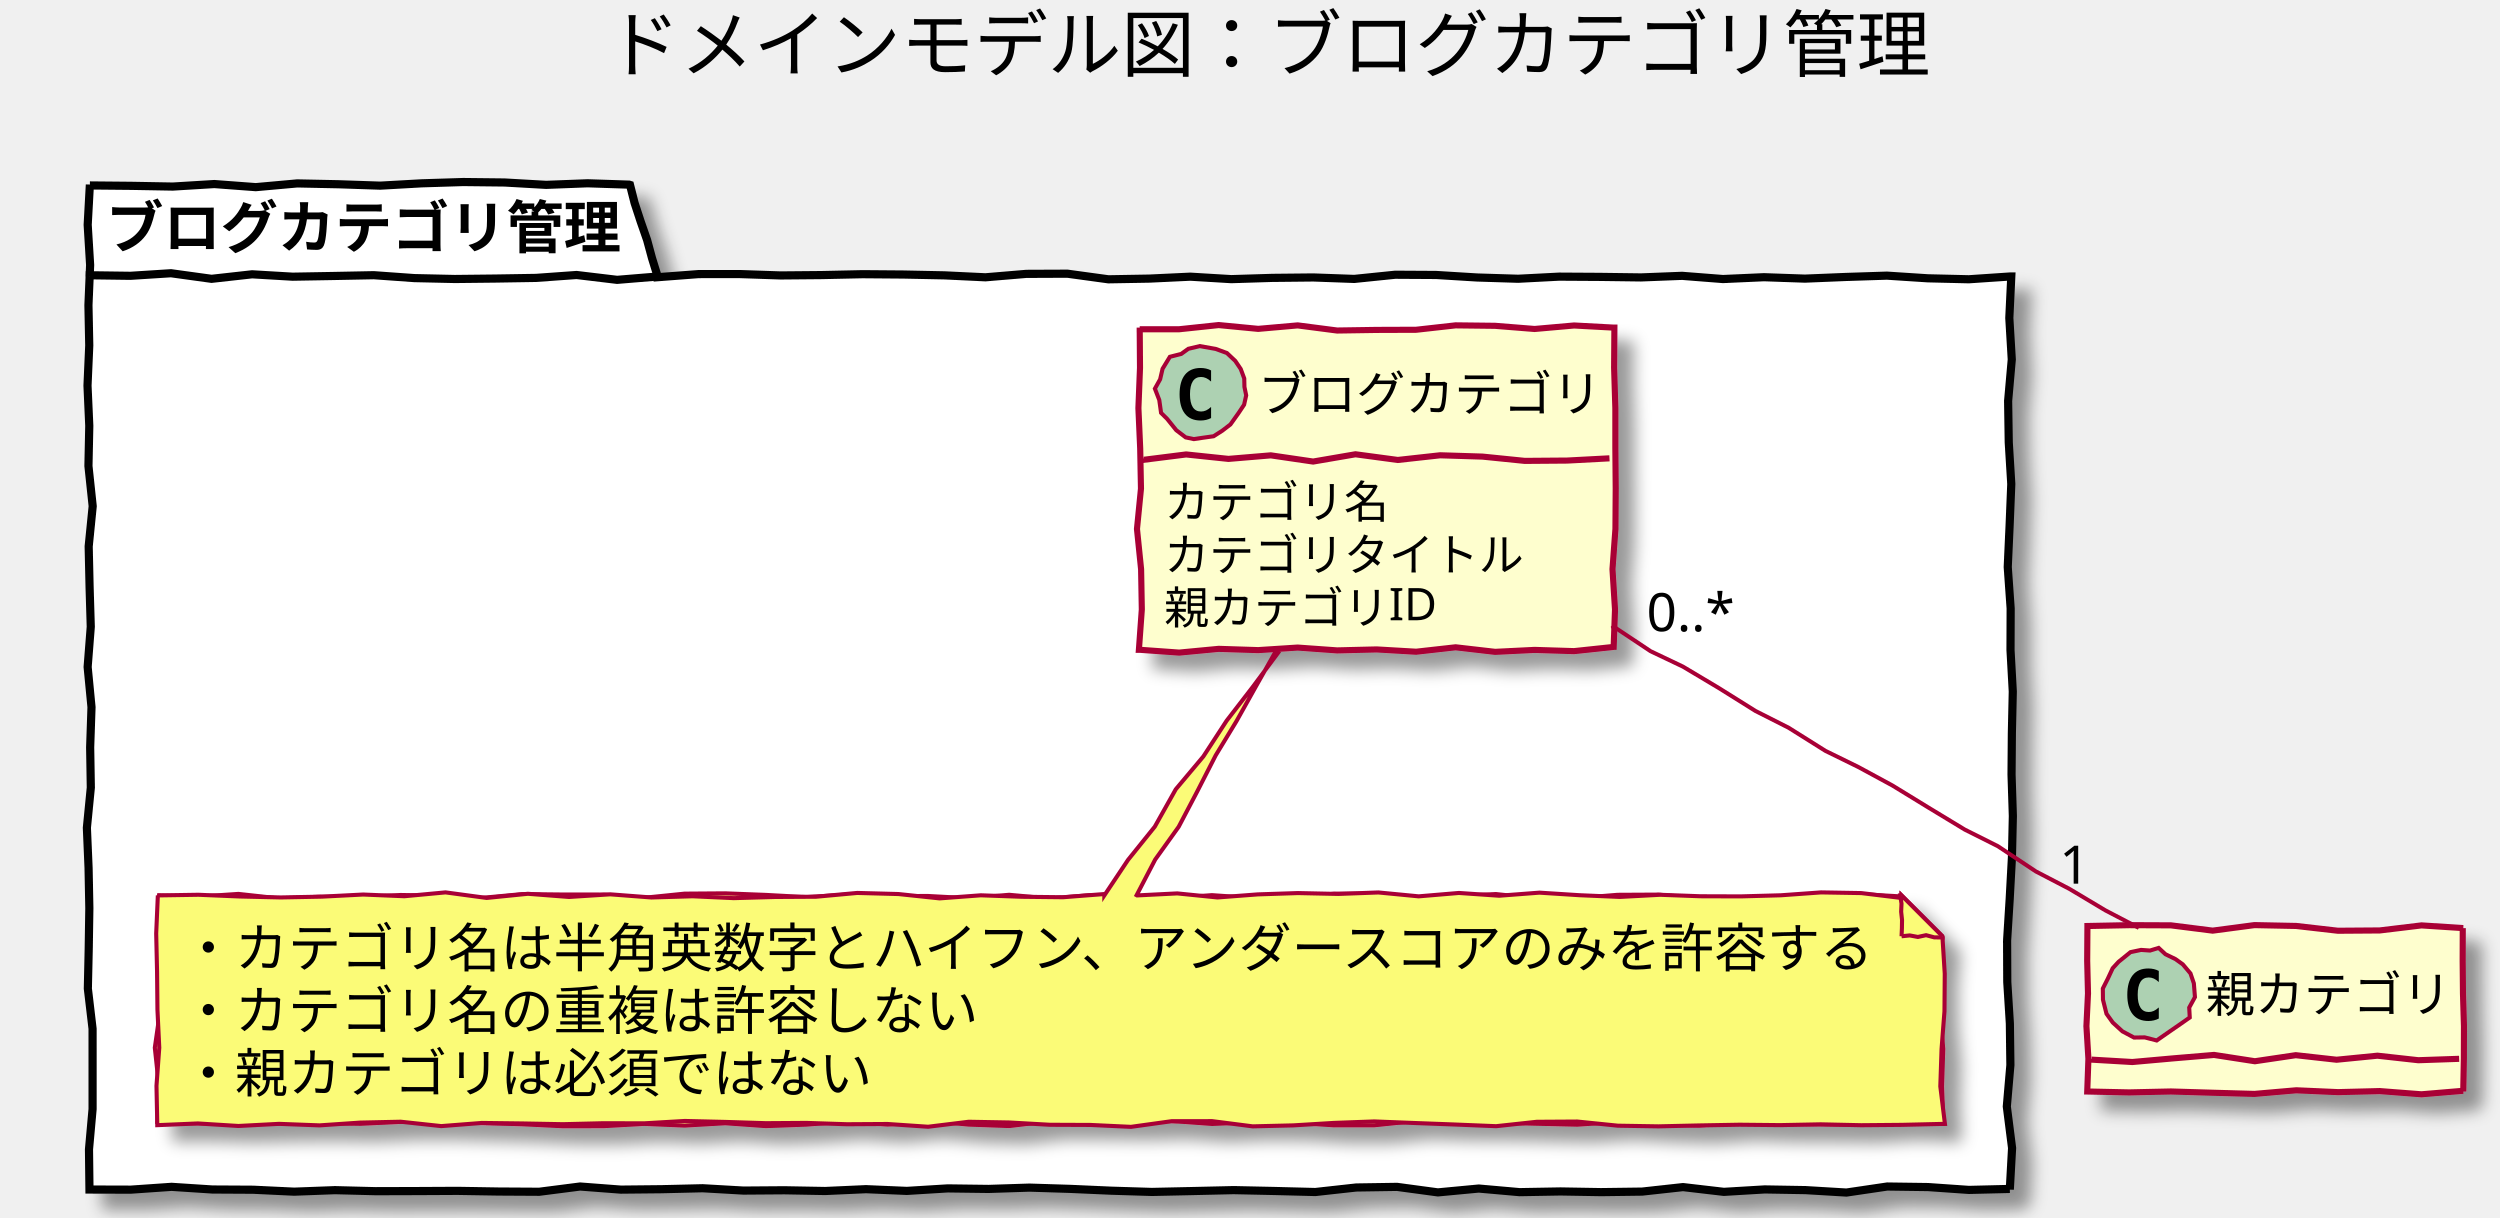
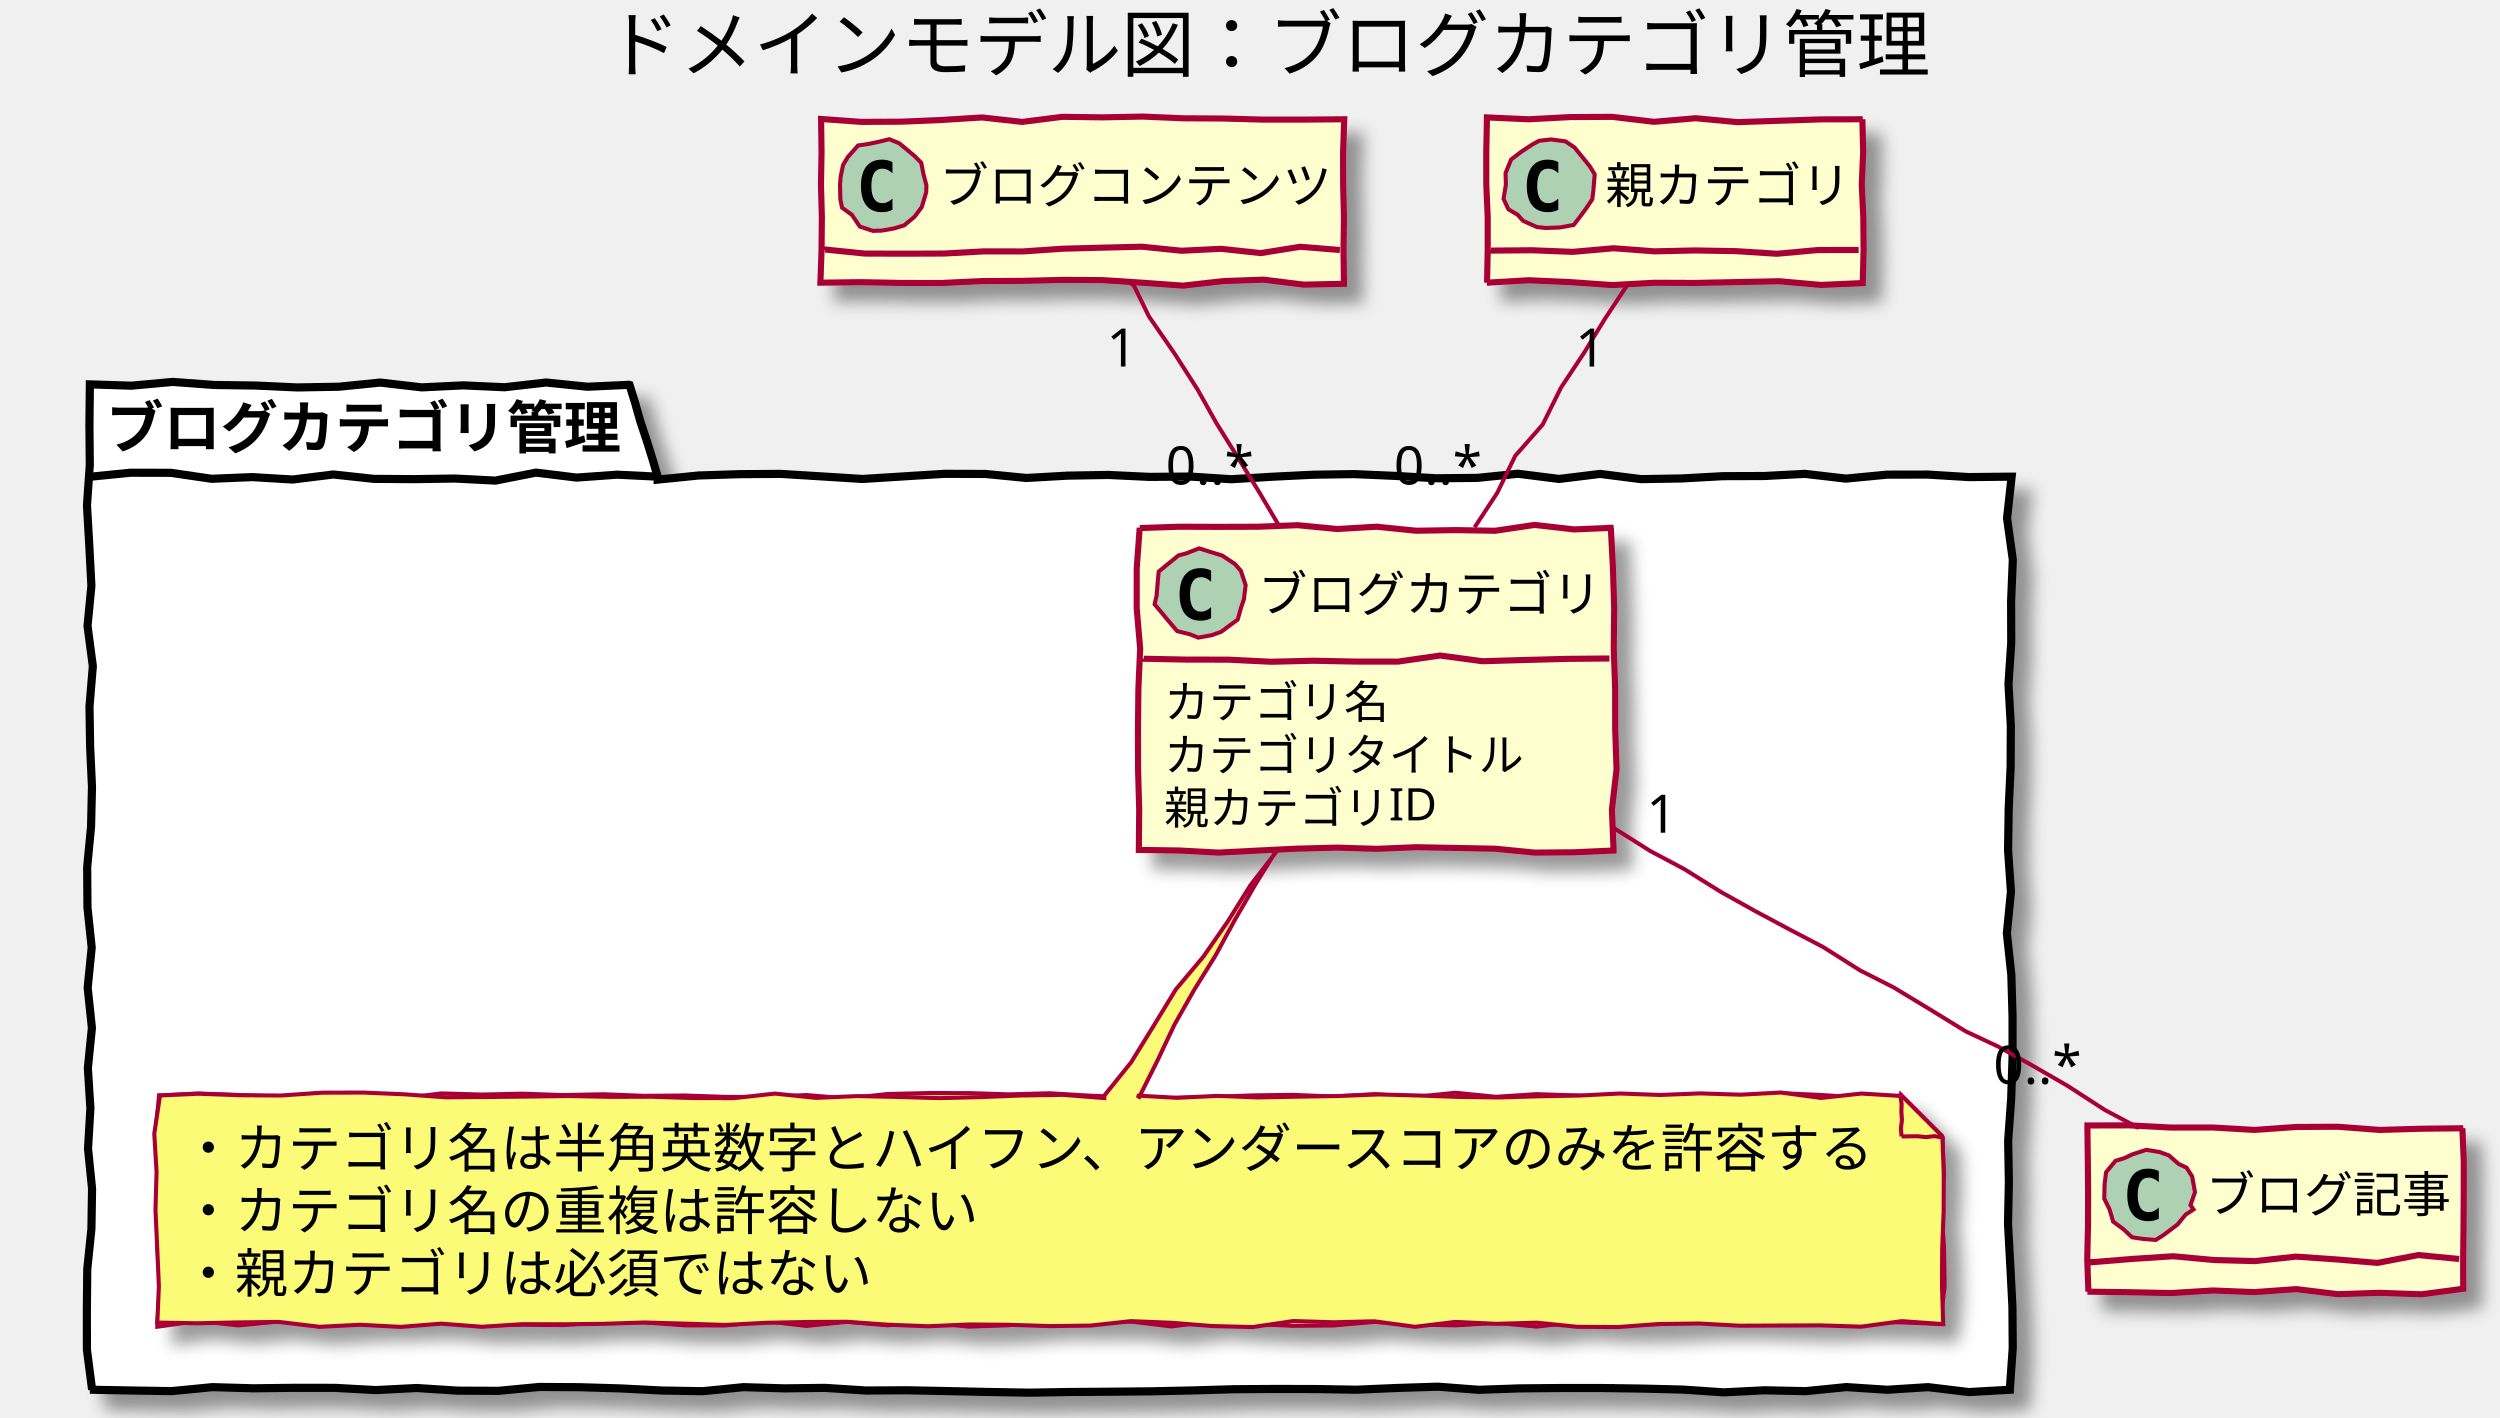
- <svg xmlns="http://www.w3.org/2000/svg" contentScriptType="application/ecmascript" contentStyleType="text/css" height="298px" preserveAspectRatio="none" style="width:612px;height:298px;" version="1.1" viewBox="0 0 612 298" width="612px" zoomAndPan="magnify">
+ <svg xmlns="http://www.w3.org/2000/svg" contentScriptType="application/ecmascript" contentStyleType="text/css" height="347px" preserveAspectRatio="none" style="width:612px;height:347px;" version="1.1" viewBox="0 0 612 347" width="612px" zoomAndPan="magnify">
  <defs>
-     <filter height="300%" id="fe2q1kx" width="300%" x="-1" y="-1">
+     <filter height="300%" id="fa21fqo" width="300%" x="-1" y="-1">
      <feGaussianBlur result="blurOut" stdDeviation="2.0" />
      <feColorMatrix in="blurOut" result="blurOut2" type="matrix" values="0 0 0 0 0 0 0 0 0 0 0 0 0 0 0 0 0 0 .4 0" />
      <feOffset dx="4.0" dy="4.0" in="blurOut2" result="blurOut3" />
      <feBlend in="SourceGraphic" in2="blurOut3" mode="normal" />
    </filter>
  </defs>
  <g>
    <text fill="#000000" font-family="sans-serif" font-size="18" lengthAdjust="spacingAndGlyphs" textLength="324" x="148.5" y="17.402">ドメインモデル図：ブログカテゴリ管理</text>
-     <polygon fill="#FFFFFF" filter="url(#fe2q1kx)" points="22,45.199,22,45.396,32.154,45.492,42.308,45.672,52.462,45.054,62.615,45.814,72.769,44.898,82.923,45.106,93.077,45.448,103.231,44.877,113.385,44.561,123.538,44.674,133.692,45.255,143.846,44.866,154,45.199,154.225,45.269,155.343,49.679,156.825,54.202,158.41,58.758,159.611,63.193,161,67.688,161,67.859,171.03,67.095,181.061,67.09,191.091,67.429,201.121,67.339,211.151,67.122,221.182,67.202,231.212,67.407,241.242,67.884,251.273,67.041,261.303,66.999,271.333,68.375,281.364,68.202,291.394,67.729,301.424,68.333,311.454,68.025,321.485,67.921,331.515,68.281,341.546,67.254,351.576,67.313,361.606,67.93,371.636,68.24,381.667,67.722,391.697,67.782,401.727,67.914,411.758,67.524,421.788,68.309,431.818,67.86,441.849,68.208,451.879,67.798,461.909,67.476,471.939,68.129,481.97,68.365,492,67.688,492.364,67.688,491.881,77.847,492.482,88.007,491.588,98.166,491.744,108.326,492.362,118.486,491.952,128.645,491.495,138.805,492.209,148.964,492.172,159.124,492.73,169.284,492.506,179.443,492.425,189.603,492.747,199.763,492.52,209.922,491.972,220.082,491.339,230.242,491.382,240.401,492.015,250.561,492.144,260.72,491.269,270.88,492.558,281.04,492,291.199,492,291.049,482,291.291,472,290.595,462,290.458,452,291.935,442,291.341,432,291.17,422,291.766,412,290.6,402,291.701,392,291.834,382,291.664,372,291.839,362,290.953,352,291.897,342,290.546,332,290.698,322,291.805,312,291.553,302,291.341,292,291.568,282,291.785,272,291.478,262,291.037,252,290.727,242,291.05,232,290.918,222,291.533,212,291.107,202,291.558,192,291.377,182,291.453,172,290.88,162,291.117,152,291.22,142,290.458,132,291.743,122,291.685,112,291.521,102,291.573,92,291.603,82,291.349,72,291.72,62,291.245,52,291.189,42,290.536,32,291.229,22,291.199,21.901,291.199,21.785,281.359,22.663,271.519,22.663,261.679,22.661,251.839,21.505,241.999,21.721,232.159,21.872,222.319,21.682,212.479,21.269,202.639,22.234,192.799,22.071,182.959,22.401,173.119,21.454,163.279,22.22,153.439,21.929,143.599,21.71,133.759,22.693,123.919,21.65,114.079,21.857,104.239,21.421,94.399,21.85,84.559,21.65,74.719,22.064,64.879,21.465,55.039,22,45.199" style="stroke: #000000; stroke-width: 2.0;" />
-     <path d="M22,67.688 L22,67.385 L31.929,67.519 L41.857,66.887 L51.786,68.257 L61.714,67.149 L71.643,67.734 L81.571,67.563 L91.5,67.368 L101.429,68.078 L111.357,68.298 L121.286,68.189 L131.214,68.03 L141.143,67.318 L151.071,68.507 L161,67.688 " fill="#FFFFFF" style="stroke: #000000; stroke-width: 2.0;" />
-     <text fill="#000000" font-family="sans-serif" font-size="14" font-weight="bold" lengthAdjust="spacingAndGlyphs" textLength="126" x="26" y="60.734">ブログカテゴリ管理</text>
-     <polygon fill="#FEFECE" filter="url(#fe2q1kx)" points="279,80.199,279,80.61,288.667,80.599,298.333,79.575,308,80.508,317.667,79.657,327.333,80.912,337,80.763,346.667,80.728,356.333,79.646,366,79.76,375.667,80.534,385.333,79.679,395,80.199,395.205,80.199,395.136,90.057,395.439,99.915,395.441,109.774,395.527,119.632,395.461,129.49,394.736,139.348,395.356,149.206,395,159.065,395,158.369,385.333,159.397,375.667,159.097,366,159.573,356.333,158.459,346.667,159.542,337,158.98,327.333,159.217,317.667,158.524,308,159.15,298.333,158.84,288.667,159.757,279,159.065,278.801,159.065,279.517,149.206,279.341,139.348,278.33,129.49,279.31,119.632,279.119,109.774,278.682,99.915,279.073,90.057,279,80.199" style="stroke: #A80036; stroke-width: 1.5;" />
-     <polygon fill="#ADD1B2" points="304.555,99.076,303.192,101.122,301.211,103.903,299.204,105.444,297.09,106.793,294.391,107.173,292.258,107.494,290.257,107.071,287.942,105.306,285.732,102.56,284.231,101.072,283.789,97.922,282.717,95.147,283.998,92.858,284.598,90.275,286.388,87.346,289.161,86.642,290.899,85.388,293.702,84.725,297.609,85.417,300.346,86.42,302.392,88.347,303.731,90.329,304.592,92.649,304.638,94.713,305.067,96.785" style="stroke: #A80036; stroke-width: 1.0;" />
-     <path d="M296.473,102.342 Q295.892,102.641 295.253,102.79 Q294.614,102.94 293.908,102.94 Q291.401,102.94 290.082,101.288 Q288.762,99.636 288.762,96.515 Q288.762,93.386 290.082,91.734 Q291.401,90.082 293.908,90.082 Q294.614,90.082 295.261,90.231 Q295.909,90.381 296.473,90.68 L296.473,93.402 Q295.842,92.821 295.249,92.552 Q294.655,92.282 294.024,92.282 Q292.68,92.282 291.995,93.348 Q291.31,94.415 291.31,96.515 Q291.31,98.607 291.995,99.674 Q292.68,100.74 294.024,100.74 Q294.655,100.74 295.249,100.471 Q295.842,100.201 296.473,99.62 Z " />
-     <text fill="#000000" font-family="sans-serif" font-size="12" lengthAdjust="spacingAndGlyphs" textLength="84" x="308" y="100.734">ブログカテゴリ</text>
-     <path d="M280,112.199 L280,112.556 L290.364,111.249 L300.727,112.338 L311.091,111.469 L321.454,112.988 L331.818,111.207 L342.182,112.598 L352.546,111.454 L362.909,111.775 L373.273,112.826 L383.636,112.746 L394,112.199 " fill="#FEFECE" style="stroke: #A80036; stroke-width: 1.5;" />
-     <text fill="#000000" font-family="sans-serif" font-size="11" lengthAdjust="spacingAndGlyphs" textLength="55" x="285" y="126.834">カテゴリ名</text>
-     <text fill="#000000" font-family="sans-serif" font-size="11" lengthAdjust="spacingAndGlyphs" textLength="88" x="285" y="139.789">カテゴリタイトル</text>
-     <text fill="#000000" font-family="sans-serif" font-size="11" lengthAdjust="spacingAndGlyphs" textLength="66" x="285" y="152.744">親カテゴリID</text>
-     <polygon fill="#FBFB77" filter="url(#fe2q1kx)" points="38.5,219.199,38.888,219.199,39.022,228.521,38.565,237.843,39.231,247.165,37.898,256.487,38.898,265.809,38.5,275.131,38.5,274.998,48.432,274.978,58.364,275.289,68.296,275.038,78.227,274.949,88.159,275.108,98.091,274.641,108.023,274.626,117.954,274.928,127.886,275.22,137.818,275.706,147.75,275.685,157.682,275.13,167.614,275.543,177.546,274.971,187.477,275.675,197.409,275.309,207.341,274.566,217.273,275.287,227.204,274.402,237.136,275.3,247.068,275.658,257,274.489,266.932,274.545,276.864,274.685,286.796,274.425,296.727,275.144,306.659,274.729,316.591,274.829,326.523,275.479,336.454,275.47,346.386,274.443,356.318,274.783,366.25,274.839,376.182,275.091,386.114,275.32,396.046,274.668,405.977,275.241,415.909,275.539,425.841,274.831,435.773,275.19,445.704,275.235,455.636,275.38,465.568,274.718,475.5,275.131,475.746,275.131,475.408,265.945,475.709,256.758,474.887,247.572,474.781,238.386,475.5,229.199,475.518,229.217,473.483,227.182,471.438,225.137,469.392,223.091,467.554,221.253,465.5,219.199,465.5,219.447,455.57,218.894,445.639,219.216,435.709,219.857,425.779,219.681,415.849,219.883,405.919,218.999,395.988,219.051,386.058,219.85,376.128,219.929,366.198,218.864,356.267,219.327,346.337,219.727,336.407,218.787,326.477,218.787,316.546,219.937,306.616,219.829,296.686,219.132,286.756,219.846,276.826,219.759,266.895,219.126,256.965,219.948,247.035,219.045,237.105,219.879,227.174,219.337,217.244,219.367,207.314,218.995,197.384,219.61,187.453,219.071,177.523,218.69,167.593,218.764,157.663,219.773,147.733,218.985,137.802,218.976,127.872,218.872,117.942,219.799,108.012,219.26,98.081,219.094,88.151,219.569,78.221,219.522,68.291,219.921,58.361,218.828,48.43,219.495,38.5,219.199" style="stroke: #A80036; stroke-width: 1.0;" />
-     <polygon fill="#FBFB77" points="38.5,219.199,38.639,219.199,38.235,228.521,38.449,237.843,38.542,247.165,38.99,256.487,38.305,265.809,38.5,275.131,38.5,275.441,48.432,275.019,58.364,275.638,68.296,275.119,78.227,275.492,88.159,274.813,98.091,274.596,108.023,275.67,117.954,274.895,127.886,275.02,137.818,275.204,147.75,274.963,157.682,274.992,167.614,274.411,177.546,274.645,187.477,274.954,197.409,274.886,207.341,275.214,217.273,275.151,227.204,275.827,237.136,274.605,247.068,274.783,257,275.343,266.932,275.386,276.864,275.852,286.796,274.47,296.727,274.454,306.659,275.732,316.591,275.492,326.523,274.889,336.454,274.526,346.386,274.915,356.318,275.286,366.25,275.691,376.182,274.615,386.114,274.552,396.046,275.567,405.977,275.731,415.909,275.507,425.841,275.329,435.773,275.431,445.704,275.234,455.636,275.454,465.568,275.364,475.5,275.131,476.119,275.131,474.988,265.945,475.295,256.758,476.006,247.572,476.076,238.386,475.5,229.199,475.499,229.198,473.328,227.027,471.596,225.295,469.428,223.127,467.523,221.222,465.5,219.199,465.5,219.826,455.649,218.627,445.799,218.458,435.948,219.166,426.098,219.436,416.247,219.403,406.397,219.043,396.546,219.567,386.696,219.15,376.845,218.52,366.995,219.274,357.144,218.595,347.294,219.425,337.443,218.474,327.593,218.835,317.742,218.623,307.892,218.946,298.041,219.698,288.19,218.705,278.34,219.199,278.245,219.145,282.789,210.421,288.546,202.387,293.118,193.679,297.599,184.92,302.704,176.515,307.502,167.936,312.34,159.379,312.9,159.772,306.672,168.158,300.283,176.43,294.577,185.183,287.834,193.207,282.698,202.359,276.136,210.51,270.34,219.199,270.34,218.862,260.26,219.643,250.18,219.53,240.1,219.17,230.02,219.925,219.94,218.862,209.86,218.59,199.78,219.519,189.7,219.579,179.62,219.865,169.54,219.407,159.46,219.701,149.38,218.931,139.3,219.576,129.22,218.798,119.14,219.816,109.06,218.455,98.98,219.398,88.9,218.98,78.82,219.498,68.74,219.694,58.66,219.458,48.58,219.039,38.5,219.199" style="stroke: #A80036; stroke-width: 1.0;" />
-     <path d="M465.5,219.199 L465.17,219.199 L465.488,221.199 L465.403,223.199 L465.616,225.199 L465.589,227.199 L465.5,229.199 " fill="#FBFB77" style="stroke: #A80036; stroke-width: 1.0;" />
-     <path d="M475.5,229.199 L475.5,229.494 L473.5,229.462 L471.5,228.933 L469.5,229.367 L467.5,228.992 L465.5,229.199 " fill="#FBFB77" style="stroke: #A80036; stroke-width: 1.0;" />
-     <text fill="#000000" font-family="sans-serif" font-size="13" lengthAdjust="spacingAndGlyphs" textLength="416" x="44.5" y="236.768">・カテゴリ名は半角英数字とハイフン、アンダースコアのみを許容する</text>
-     <text fill="#000000" font-family="sans-serif" font-size="13" lengthAdjust="spacingAndGlyphs" textLength="195" x="44.5" y="252.078">・カテゴリ名の重複は許容しない</text>
-     <text fill="#000000" font-family="sans-serif" font-size="13" lengthAdjust="spacingAndGlyphs" textLength="169" x="44.5" y="267.389">・親カテゴリは必須ではない</text>
-     <polygon fill="#FEFECE" filter="url(#fe2q1kx)" points="511,227.199,511,226.688,521.222,226.48,531.444,226.525,541.667,227.821,551.889,226.465,562.111,226.675,572.333,227.848,582.556,227.773,592.778,226.538,603,227.199,602.883,227.199,602.859,235.199,602.936,243.199,603.179,251.199,603.155,259.199,603,267.199,603,267.026,592.778,267.885,582.556,267.096,572.333,267.355,562.111,266.904,551.889,267.789,541.667,267.501,531.444,267.193,521.222,267.42,511,267.199,510.956,267.199,511.243,259.199,510.755,251.199,511.143,243.199,510.942,235.199,511,227.199" style="stroke: #A80036; stroke-width: 1.5;" />
-     <polygon fill="#ADD1B2" points="535.92,246.653,536.051,249.08,533.839,250.634,531.149,252.489,527.957,254.711,525.016,253.952,522.413,253.993,519.567,252.477,517.21,250.324,515.669,248.172,514.802,244.719,514.771,241.991,515.996,239.573,517.186,237.02,518.615,235.46,521.547,233.084,524.134,232.539,526.325,232.693,528.434,232.049,530.102,233.593,532.551,234.784,534.345,236.068,536.232,238.3,537.055,240.723,537.324,244.092" style="stroke: #A80036; stroke-width: 1.0;" />
-     <path d="M528.473,249.342 Q527.892,249.641 527.253,249.791 Q526.614,249.94 525.908,249.94 Q523.401,249.94 522.082,248.288 Q520.762,246.636 520.762,243.515 Q520.762,240.386 522.082,238.734 Q523.401,237.082 525.908,237.082 Q526.614,237.082 527.261,237.231 Q527.909,237.381 528.473,237.68 L528.473,240.402 Q527.842,239.821 527.249,239.552 Q526.655,239.282 526.024,239.282 Q524.68,239.282 523.995,240.348 Q523.31,241.415 523.31,243.515 Q523.31,245.607 523.995,246.674 Q524.68,247.74 526.024,247.74 Q526.655,247.74 527.249,247.47 Q527.842,247.201 528.473,246.62 Z " />
-     <text fill="#000000" font-family="sans-serif" font-size="12" lengthAdjust="spacingAndGlyphs" textLength="60" x="540" y="247.734">親カテゴリ</text>
-     <path d="M512,259.199 L512,259.396 L522,259.981 L532,259.087 L542,258.248 L552,259.792 L562,258.309 L572,259.423 L582,258.433 L592,259.542 L602,259.199 " fill="#FEFECE" style="stroke: #A80036; stroke-width: 1.5;" />
-     <path d="M395.09,153.839 L394.73,153.209 L404.046,159.409 L411.981,163.188 L420.742,168.415 L429.729,174.039 L437.856,178.155 L446.861,183.81 L454.887,187.748 L463.254,192.285 L472.137,197.727 L480.973,203.084 L489.067,207.143 L498.374,213.328 L506.589,217.597 L515.355,222.834 L523.59,227.139 " fill="none" style="stroke: #A80036; stroke-width: 1.0;" />
-     <text fill="#000000" font-family="sans-serif" font-size="13" lengthAdjust="spacingAndGlyphs" textLength="22" x="403.079" y="154.514">0..*</text>
-     <text fill="#000000" font-family="sans-serif" font-size="13" lengthAdjust="spacingAndGlyphs" textLength="8" x="504.133" y="216.315">1</text>
+     <polygon fill="#FFFFFF" filter="url(#fa21fqo)" points="22,94.199,22,94.095,32.154,94.414,42.308,93.494,52.462,94.244,62.615,94.382,72.769,94.846,82.923,94.672,93.077,93.653,103.231,94.828,113.385,94.339,123.538,94.798,133.692,93.637,143.846,94.675,154,94.199,154.106,94.232,155.505,98.73,156.759,103.182,158.272,107.715,159.682,112.215,161,116.688,161,117.411,171.03,116.397,181.061,116.076,191.091,116.005,201.121,116.624,211.151,117.252,221.182,116.621,231.212,115.991,241.242,116.027,251.273,117.009,261.303,116.438,271.333,116.266,281.364,116.743,291.394,116.661,301.424,117.317,311.454,116.704,321.485,116.211,331.515,116.063,341.546,116.499,351.576,117.08,361.606,116.989,371.636,115.974,381.667,117.248,391.697,116.013,401.727,117.294,411.758,117.122,421.788,116.564,431.818,116.531,441.849,116.003,451.879,117.164,461.909,116.198,471.939,116.177,481.97,116.793,492,116.688,492.447,116.688,491.324,126.847,492.736,137.007,492.319,147.166,492.352,157.326,491.675,167.486,492.249,177.645,492.202,187.805,491.727,197.964,491.575,208.124,492.281,218.284,491.284,228.443,492.37,238.603,492.669,248.763,492.672,258.922,492.331,269.082,491.596,279.241,491.774,289.401,491.558,299.561,492.118,309.72,492.643,319.88,492.714,330.04,492,340.199,492,340.209,482,340.779,472,339.573,462,340.212,452,339.558,442,340.555,432,340.341,422,340.848,412,340.17,402,339.922,392,339.784,382,339.785,372,339.875,362,340.222,352,339.458,342,339.775,332,340.201,322,340.034,312,340.016,302,340.082,292,340.377,282,340.591,272,340.691,262,340.754,252,340.925,242,340.752,232,340.539,222,340.336,212,340.397,202,339.751,192,339.87,182,339.574,172,340.568,162,340.396,152,339.887,142,339.589,132,339.527,122,340.478,112,340.429,102,339.782,92,340.288,82,339.748,72,339.737,62,339.856,52,339.57,42,340.546,32,340.391,22,340.199,22.552,340.199,21.276,330.359,21.264,320.519,21.366,310.679,22.38,300.839,22.537,290.999,21.547,281.159,22.131,271.319,21.509,261.479,22.499,251.639,21.464,241.799,22.448,231.959,21.41,222.119,21.341,212.279,22.287,202.439,22.519,192.599,22.063,182.759,21.909,172.919,22.727,163.079,21.428,153.239,22.374,143.399,21.862,133.559,21.289,123.719,21.98,113.879,21.893,104.039,22,94.199" style="stroke: #000000; stroke-width: 2.0;" />
+     <path d="M22,116.688 L22,116.716 L31.929,115.723 L41.857,115.747 L51.786,117.208 L61.714,116.795 L71.643,117.388 L81.571,116.153 L91.5,117.226 L101.429,117.293 L111.357,117.145 L121.286,117.65 L131.214,115.693 L141.143,116.914 L151.071,116.201 L161,116.688 " fill="#FFFFFF" style="stroke: #000000; stroke-width: 2.0;" />
+     <text fill="#000000" font-family="sans-serif" font-size="14" font-weight="bold" lengthAdjust="spacingAndGlyphs" textLength="126" x="26" y="109.734">ブログカテゴリ管理</text>
+     <polygon fill="#FEFECE" filter="url(#fa21fqo)" points="279,129.199,279,129.269,288.667,128.942,298.333,128.975,308,128.945,317.667,128.565,327.333,129.504,337,128.939,346.667,129.922,356.333,129.768,366,129.935,375.667,128.5,385.333,129.602,395,129.199,394.331,129.199,394.845,139.057,395.155,148.916,395.043,158.774,395.394,168.632,395.4,178.49,395.732,188.348,394.598,198.206,395,208.065,395,208.206,385.333,208.639,375.667,208.717,366,207.764,356.333,207.576,346.667,207.396,337,207.797,327.333,207.5,317.667,207.742,308,208.215,298.333,208.721,288.667,208.199,279,208.065,278.786,208.065,278.875,198.206,278.6,188.348,278.573,178.49,278.677,168.632,279.11,158.774,278.262,148.916,278.272,139.057,279,129.199" style="stroke: #A80036; stroke-width: 1.5;" />
+     <polygon fill="#ADD1B2" points="303.819,148.717,302.985,151.679,300.671,153.379,298.95,154.666,296.625,155.497,293.332,156.088,291.268,155.266,288.174,154.5,286.103,152.074,284.236,149.827,282.649,147.926,283.137,145.796,283.447,142.034,283.65,139.925,285.742,138.2,288.524,135.947,290.354,135.479,293.553,134.237,296.022,135.026,299.199,136.002,302.312,138.078,303.758,139.722,304.929,143.22,304.521,146.672" style="stroke: #A80036; stroke-width: 1.0;" />
+     <path d="M296.473,151.342 Q295.892,151.641 295.253,151.791 Q294.614,151.94 293.908,151.94 Q291.401,151.94 290.082,150.288 Q288.762,148.636 288.762,145.515 Q288.762,142.386 290.082,140.734 Q291.401,139.082 293.908,139.082 Q294.614,139.082 295.261,139.231 Q295.909,139.381 296.473,139.68 L296.473,142.402 Q295.842,141.821 295.249,141.552 Q294.655,141.282 294.024,141.282 Q292.68,141.282 291.995,142.348 Q291.31,143.415 291.31,145.515 Q291.31,147.607 291.995,148.674 Q292.68,149.74 294.024,149.74 Q294.655,149.74 295.249,149.47 Q295.842,149.201 296.473,148.62 Z " />
+     <text fill="#000000" font-family="sans-serif" font-size="12" lengthAdjust="spacingAndGlyphs" textLength="84" x="308" y="149.734">ブログカテゴリ</text>
+     <path d="M280,161.199 L280,161.26 L290.364,161.467 L300.727,161.486 L311.091,161.996 L321.454,161.751 L331.818,161.951 L342.182,161.969 L352.546,160.475 L362.909,161.87 L373.273,161.564 L383.636,161.289 L394,161.199 " fill="#FEFECE" style="stroke: #A80036; stroke-width: 1.5;" />
+     <text fill="#000000" font-family="sans-serif" font-size="11" lengthAdjust="spacingAndGlyphs" textLength="55" x="285" y="175.834">カテゴリ名</text>
+     <text fill="#000000" font-family="sans-serif" font-size="11" lengthAdjust="spacingAndGlyphs" textLength="88" x="285" y="188.789">カテゴリタイトル</text>
+     <text fill="#000000" font-family="sans-serif" font-size="11" lengthAdjust="spacingAndGlyphs" textLength="66" x="285" y="201.744">親カテゴリID</text>
+     <polygon fill="#FBFB77" filter="url(#fa21fqo)" points="38.5,268.199,38.938,268.199,38.058,277.521,38.621,286.843,38.338,296.165,38.524,305.487,39.14,314.809,38.5,324.131,38.5,324.783,48.432,323.388,58.364,324.471,68.296,323.499,78.227,324.706,88.159,323.945,98.091,323.759,108.023,323.423,117.954,324.464,127.886,324.303,137.818,324.394,147.75,323.678,157.682,323.724,167.614,324.455,177.546,324.481,187.477,323.441,197.409,324.593,207.341,323.591,217.273,324.445,227.204,323.757,237.136,324.766,247.068,324.417,257,323.573,266.932,323.621,276.864,323.526,286.796,324.718,296.727,323.472,306.659,324.132,316.591,324.565,326.523,324.483,336.454,323.601,346.386,324.268,356.318,324.455,366.25,323.858,376.182,324.752,386.114,323.668,396.046,324.32,405.977,324.166,415.909,323.624,425.841,323.434,435.773,323.776,445.704,324.05,455.636,323.578,465.568,323.727,475.5,324.131,474.929,324.131,476.047,314.945,475.92,305.758,475.332,296.572,475.847,287.385,475.5,278.199,475.514,278.213,473.635,276.334,471.483,274.182,469.536,272.236,467.553,270.252,465.5,268.199,465.5,268.508,455.57,268.7,445.639,268.044,435.709,267.589,425.779,268.769,415.849,268.219,405.919,268.697,395.988,268.74,386.058,268.175,376.128,267.849,366.198,268.501,356.267,267.503,346.337,268.539,336.407,267.853,326.477,268.446,316.546,268.019,306.616,268.15,296.686,268.529,286.756,268.789,276.826,268.606,266.895,268.229,256.965,267.631,247.035,267.9,237.105,267.589,227.174,267.58,217.244,267.818,207.314,268.905,197.384,268.065,187.453,268.57,177.523,268.515,167.593,268.182,157.663,268.262,147.733,267.873,137.802,268.078,127.872,267.729,117.942,267.949,108.012,267.67,98.081,268.906,88.151,268.721,78.221,267.612,68.291,268.447,58.361,268.051,48.43,267.693,38.5,268.199" style="stroke: #A80036; stroke-width: 1.0;" />
+     <polygon fill="#FBFB77" points="38.5,268.199,39.163,268.199,37.769,277.521,38.322,286.843,38.059,296.165,38.487,305.487,38.892,314.809,38.5,324.131,38.5,323.766,48.432,323.935,58.364,323.725,68.296,323.606,78.227,324.8,88.159,324.302,98.091,324.823,108.023,324.028,117.954,324.795,127.886,324.157,137.818,324.183,147.75,324.072,157.682,323.744,167.614,324.024,177.546,324.348,187.477,323.823,197.409,323.626,207.341,323.567,217.273,324.283,227.204,324.669,237.136,324.229,247.068,324.309,257,324.627,266.932,324.507,276.864,323.413,286.796,323.818,296.727,324.613,306.659,324.86,316.591,323.39,326.523,323.695,336.454,323.453,346.386,324.8,356.318,323.599,366.25,324.079,376.182,323.789,386.114,324.804,396.046,324.87,405.977,324.122,415.909,323.994,425.841,324.533,435.773,324.49,445.704,324.451,455.636,324.766,465.568,323.42,475.5,324.131,475.697,324.131,475.405,314.945,475.445,305.758,475.808,296.572,475.828,287.385,475.5,278.199,475.601,278.3,473.373,276.073,471.353,274.052,469.635,272.335,467.468,270.167,465.5,268.199,465.5,268.299,455.649,267.702,445.799,268.774,435.948,267.451,426.098,267.979,416.247,267.661,406.397,268.049,396.546,267.687,386.696,268.187,376.845,268.369,366.995,268.658,357.144,268.524,347.294,268.181,337.443,267.918,327.593,268.305,317.742,268.464,307.892,268.652,298.041,268.269,288.19,268.746,278.34,268.199,278.904,268.519,283.305,259.715,287.523,250.806,292.373,242.256,297.567,233.902,302.255,225.26,307.176,216.75,312.34,208.379,312.47,208.471,306.078,216.741,300.536,225.608,294.582,234.186,287.842,242.213,282.392,251.145,276.905,260.05,270.34,268.199,270.34,268.81,260.26,268.02,250.18,268.17,240.1,268.572,230.02,268.823,219.94,268.534,209.86,268.323,199.78,268.761,189.7,267.709,179.62,268.826,169.54,268.808,159.46,268.474,149.38,268.51,139.3,268.305,129.22,268.441,119.14,268.549,109.06,268.621,98.98,267.884,88.9,267.457,78.82,267.488,68.74,268.183,58.66,268.11,48.58,267.749,38.5,268.199" style="stroke: #A80036; stroke-width: 1.0;" />
+     <path d="M465.5,268.199 L465.21,268.199 L465.511,270.199 L465.458,272.199 L465.594,274.199 L465.345,276.199 L465.5,278.199 " fill="#FBFB77" style="stroke: #A80036; stroke-width: 1.0;" />
+     <path d="M475.5,278.199 L475.5,278.429 L473.5,278.127 L471.5,278.364 L469.5,278.157 L467.5,278.174 L465.5,278.199 " fill="#FBFB77" style="stroke: #A80036; stroke-width: 1.0;" />
+     <text fill="#000000" font-family="sans-serif" font-size="13" lengthAdjust="spacingAndGlyphs" textLength="416" x="44.5" y="285.768">・カテゴリ名は半角英数字とハイフン、アンダースコアのみを許容する</text>
+     <text fill="#000000" font-family="sans-serif" font-size="13" lengthAdjust="spacingAndGlyphs" textLength="195" x="44.5" y="301.078">・カテゴリ名の重複は許容しない</text>
+     <text fill="#000000" font-family="sans-serif" font-size="13" lengthAdjust="spacingAndGlyphs" textLength="169" x="44.5" y="316.389">・親カテゴリは必須ではない</text>
+     <polygon fill="#FEFECE" filter="url(#fa21fqo)" points="364,29.199,364,28.746,374.222,29.198,384.444,28.66,394.667,28.602,404.889,29.821,415.111,28.945,425.333,29.901,435.556,29.561,445.778,29.222,456,29.199,455.905,29.199,456.103,37.199,455.76,45.199,456.14,53.199,456.211,61.199,456,69.199,456,69.293,445.778,69.753,435.556,68.845,425.333,69.051,415.111,69.262,404.889,69.22,394.667,69.788,384.444,69.061,374.222,68.606,364,69.199,364.026,69.199,364.19,61.199,364.191,53.199,363.846,45.199,363.838,37.199,364,29.199" style="stroke: #A80036; stroke-width: 1.5;" />
+     <polygon fill="#ADD1B2" points="389.796,48.763,388.286,51.028,386.825,53.009,385.235,55.064,381.895,55.681,378.376,55.817,376.205,55.573,372.839,54.053,371.525,52.576,369.255,51.236,368.072,48.685,368.647,45.151,368.557,42.383,369.928,39.037,372.368,37.176,375.07,35.393,376.788,34.459,379.671,34.136,383.227,34.599,385.44,36.099,387.808,39.007,389.183,40.717,390.382,42.667,390.065,46.538" style="stroke: #A80036; stroke-width: 1.0;" />
+     <path d="M381.473,51.342 Q380.892,51.641 380.253,51.791 Q379.614,51.94 378.908,51.94 Q376.401,51.94 375.082,50.288 Q373.762,48.636 373.762,45.515 Q373.762,42.386 375.082,40.734 Q376.401,39.082 378.908,39.082 Q379.614,39.082 380.261,39.231 Q380.909,39.381 381.473,39.68 L381.473,42.402 Q380.842,41.821 380.249,41.551 Q379.655,41.282 379.024,41.282 Q377.68,41.282 376.995,42.348 Q376.31,43.415 376.31,45.515 Q376.31,47.607 376.995,48.674 Q377.68,49.74 379.024,49.74 Q379.655,49.74 380.249,49.471 Q380.842,49.201 381.473,48.62 Z " />
+     <text fill="#000000" font-family="sans-serif" font-size="12" lengthAdjust="spacingAndGlyphs" textLength="60" x="393" y="49.734">親カテゴリ</text>
+     <path d="M365,61.199 L365,61.349 L375,61.264 L385,61.657 L395,60.772 L405,61.526 L415,61.31 L425,61.48 L435,62.12 L445,61.211 L455,61.199 " fill="#FEFECE" style="stroke: #A80036; stroke-width: 1.5;" />
+     <polygon fill="#FEFECE" filter="url(#fa21fqo)" points="201,29.199,201,29.125,210.846,29.837,220.692,29.788,230.538,29.366,240.385,28.754,250.231,29.842,260.077,28.599,269.923,28.727,279.769,28.539,289.615,28.957,299.462,29.014,309.308,29.285,319.154,29.279,329,29.199,329.071,29.199,328.79,37.199,328.804,45.199,329.002,53.199,328.891,61.199,329,69.199,329,69.477,319.154,69.677,309.308,68.459,299.462,68.807,289.615,69.927,279.769,69.216,269.923,68.574,260.077,68.52,250.231,68.757,240.385,68.803,230.538,69.274,220.692,69.267,210.846,69.072,201,69.199,200.834,69.199,201.117,61.199,201.195,53.199,200.971,45.199,201.114,37.199,201,29.199" style="stroke: #A80036; stroke-width: 1.5;" />
+     <polygon fill="#ADD1B2" points="226.724,47.112,225.635,50.715,223.908,53.028,221.36,55.158,218.819,55.931,215.796,56.462,213.678,56.515,210.491,55.467,208.55,52.596,206.143,50.849,205.723,48.858,205.637,45.213,205.784,43.318,206.383,40.398,207.521,38.469,210.047,35.623,212.858,35.192,215.502,34.616,217.691,34.079,220.13,35.075,221.693,36.356,223.876,38.186,225.516,39.846,226.074,42.673,226.786,45.363" style="stroke: #A80036; stroke-width: 1.0;" />
+     <path d="M218.473,51.342 Q217.892,51.641 217.253,51.791 Q216.614,51.94 215.908,51.94 Q213.401,51.94 212.082,50.288 Q210.762,48.636 210.762,45.515 Q210.762,42.386 212.082,40.734 Q213.401,39.082 215.908,39.082 Q216.614,39.082 217.261,39.231 Q217.909,39.381 218.473,39.68 L218.473,42.402 Q217.842,41.821 217.249,41.551 Q216.655,41.282 216.024,41.282 Q214.68,41.282 213.995,42.348 Q213.31,43.415 213.31,45.515 Q213.31,47.607 213.995,48.674 Q214.68,49.74 216.024,49.74 Q216.655,49.74 217.249,49.471 Q217.842,49.201 218.473,48.62 Z " />
+     <text fill="#000000" font-family="sans-serif" font-size="12" lengthAdjust="spacingAndGlyphs" textLength="96" x="230" y="49.734">ブログコンテンツ</text>
+     <path d="M202,61.199 L202,61.083 L211.692,62.072 L221.385,62.105 L231.077,62.066 L240.769,61.541 L250.462,61.552 L260.154,60.885 L269.846,60.626 L279.538,60.394 L289.231,61.384 L298.923,60.907 L308.615,61.958 L318.308,60.409 L328,61.199 " fill="#FEFECE" style="stroke: #A80036; stroke-width: 1.5;" />
+     <polygon fill="#FEFECE" filter="url(#fa21fqo)" points="511,276.199,511,275.515,521.222,275.487,531.444,276.026,541.667,276.012,551.889,276.607,562.111,275.881,572.333,275.83,582.556,276.608,592.778,276.309,603,276.199,602.788,276.199,603.126,284.199,603.123,292.199,603.068,300.199,602.98,308.199,603,316.199,603,315.485,592.778,316.848,582.556,316.48,572.333,316.816,562.111,315.576,551.889,316.308,541.667,315.911,531.444,316.542,521.222,316.33,511,316.199,511.242,316.199,510.957,308.199,511.14,300.199,511.167,292.199,511.099,284.199,511,276.199" style="stroke: #A80036; stroke-width: 1.5;" />
+     <polygon fill="#ADD1B2" points="536.972,296.071,535.013,297.356,533.07,299.743,531.297,301.088,529.67,302.317,527.706,303.546,524.602,303.282,521.919,302.888,519.857,300.942,517.297,299.048,516.408,296.032,515.122,293.422,515.207,289.843,515.575,286.954,517.888,284.169,520.044,283.51,521.947,282.609,525.415,281.483,528.696,282.017,530.958,282.852,533.296,284.908,535.272,285.854,536.639,288.001,537.331,291.853,536.234,295.003" style="stroke: #A80036; stroke-width: 1.0;" />
+     <path d="M528.473,298.342 Q527.892,298.641 527.253,298.791 Q526.614,298.94 525.908,298.94 Q523.401,298.94 522.082,297.288 Q520.762,295.636 520.762,292.515 Q520.762,289.386 522.082,287.734 Q523.401,286.082 525.908,286.082 Q526.614,286.082 527.261,286.231 Q527.909,286.381 528.473,286.68 L528.473,289.402 Q527.842,288.821 527.249,288.551 Q526.655,288.282 526.024,288.282 Q524.68,288.282 523.995,289.348 Q523.31,290.415 523.31,292.515 Q523.31,294.607 523.995,295.674 Q524.68,296.74 526.024,296.74 Q526.655,296.74 527.249,296.471 Q527.842,296.201 528.473,295.62 Z " />
+     <text fill="#000000" font-family="sans-serif" font-size="12" lengthAdjust="spacingAndGlyphs" textLength="60" x="540" y="296.734">ブログ記事</text>
+     <path d="M512,308.199 L512,309.001 L522,308.182 L532,307.529 L542,308.455 L552,308.721 L562,307.62 L572,308.308 L582,309.159 L592,307.24 L602,308.199 " fill="#FEFECE" style="stroke: #A80036; stroke-width: 1.5;" />
+     <path d="M398.11,69.339 L398.49,69.575 L392.942,77.957 L387.683,86.519 L382.126,94.895 L377.642,103.938 L370.925,111.594 L366.512,120.681 L360.99,129.079 " fill="none" style="stroke: #A80036; stroke-width: 1.0;" />
+     <text fill="#000000" font-family="sans-serif" font-size="13" lengthAdjust="spacingAndGlyphs" textLength="8" x="385.641" y="89.725">1</text>
+     <text fill="#000000" font-family="sans-serif" font-size="13" lengthAdjust="spacingAndGlyphs" textLength="22" x="341.223" y="118.587">0..*</text>
+     <path d="M276.73,69.339 L277.538,69.834 L281.241,77.434 L287.604,86.663 L293.211,95.429 L297.75,103.541 L303.129,112.167 L308.399,120.727 L313.33,129.079 " fill="none" style="stroke: #A80036; stroke-width: 1.0;" />
+     <text fill="#000000" font-family="sans-serif" font-size="13" lengthAdjust="spacingAndGlyphs" textLength="8" x="270.904" y="89.725">1</text>
+     <text fill="#000000" font-family="sans-serif" font-size="13" lengthAdjust="spacingAndGlyphs" textLength="22" x="285.371" y="118.587">0..*</text>
+     <path d="M395.09,202.839 L394.996,202.674 L404.006,208.338 L412.305,212.755 L421.274,218.347 L429.751,223.077 L438.067,227.525 L446.305,231.834 L455.348,237.556 L463.475,241.673 L472.296,247.006 L481.192,252.469 L489.078,256.163 L497.529,260.846 L506.143,265.815 L515.302,271.741 L523.59,276.139 " fill="none" style="stroke: #A80036; stroke-width: 1.0;" />
+     <text fill="#000000" font-family="sans-serif" font-size="13" lengthAdjust="spacingAndGlyphs" textLength="8" x="403.045" y="203.849">1</text>
+     <text fill="#000000" font-family="sans-serif" font-size="13" lengthAdjust="spacingAndGlyphs" textLength="22" x="487.989" y="265.315">0..*</text>
  </g>
</svg>
